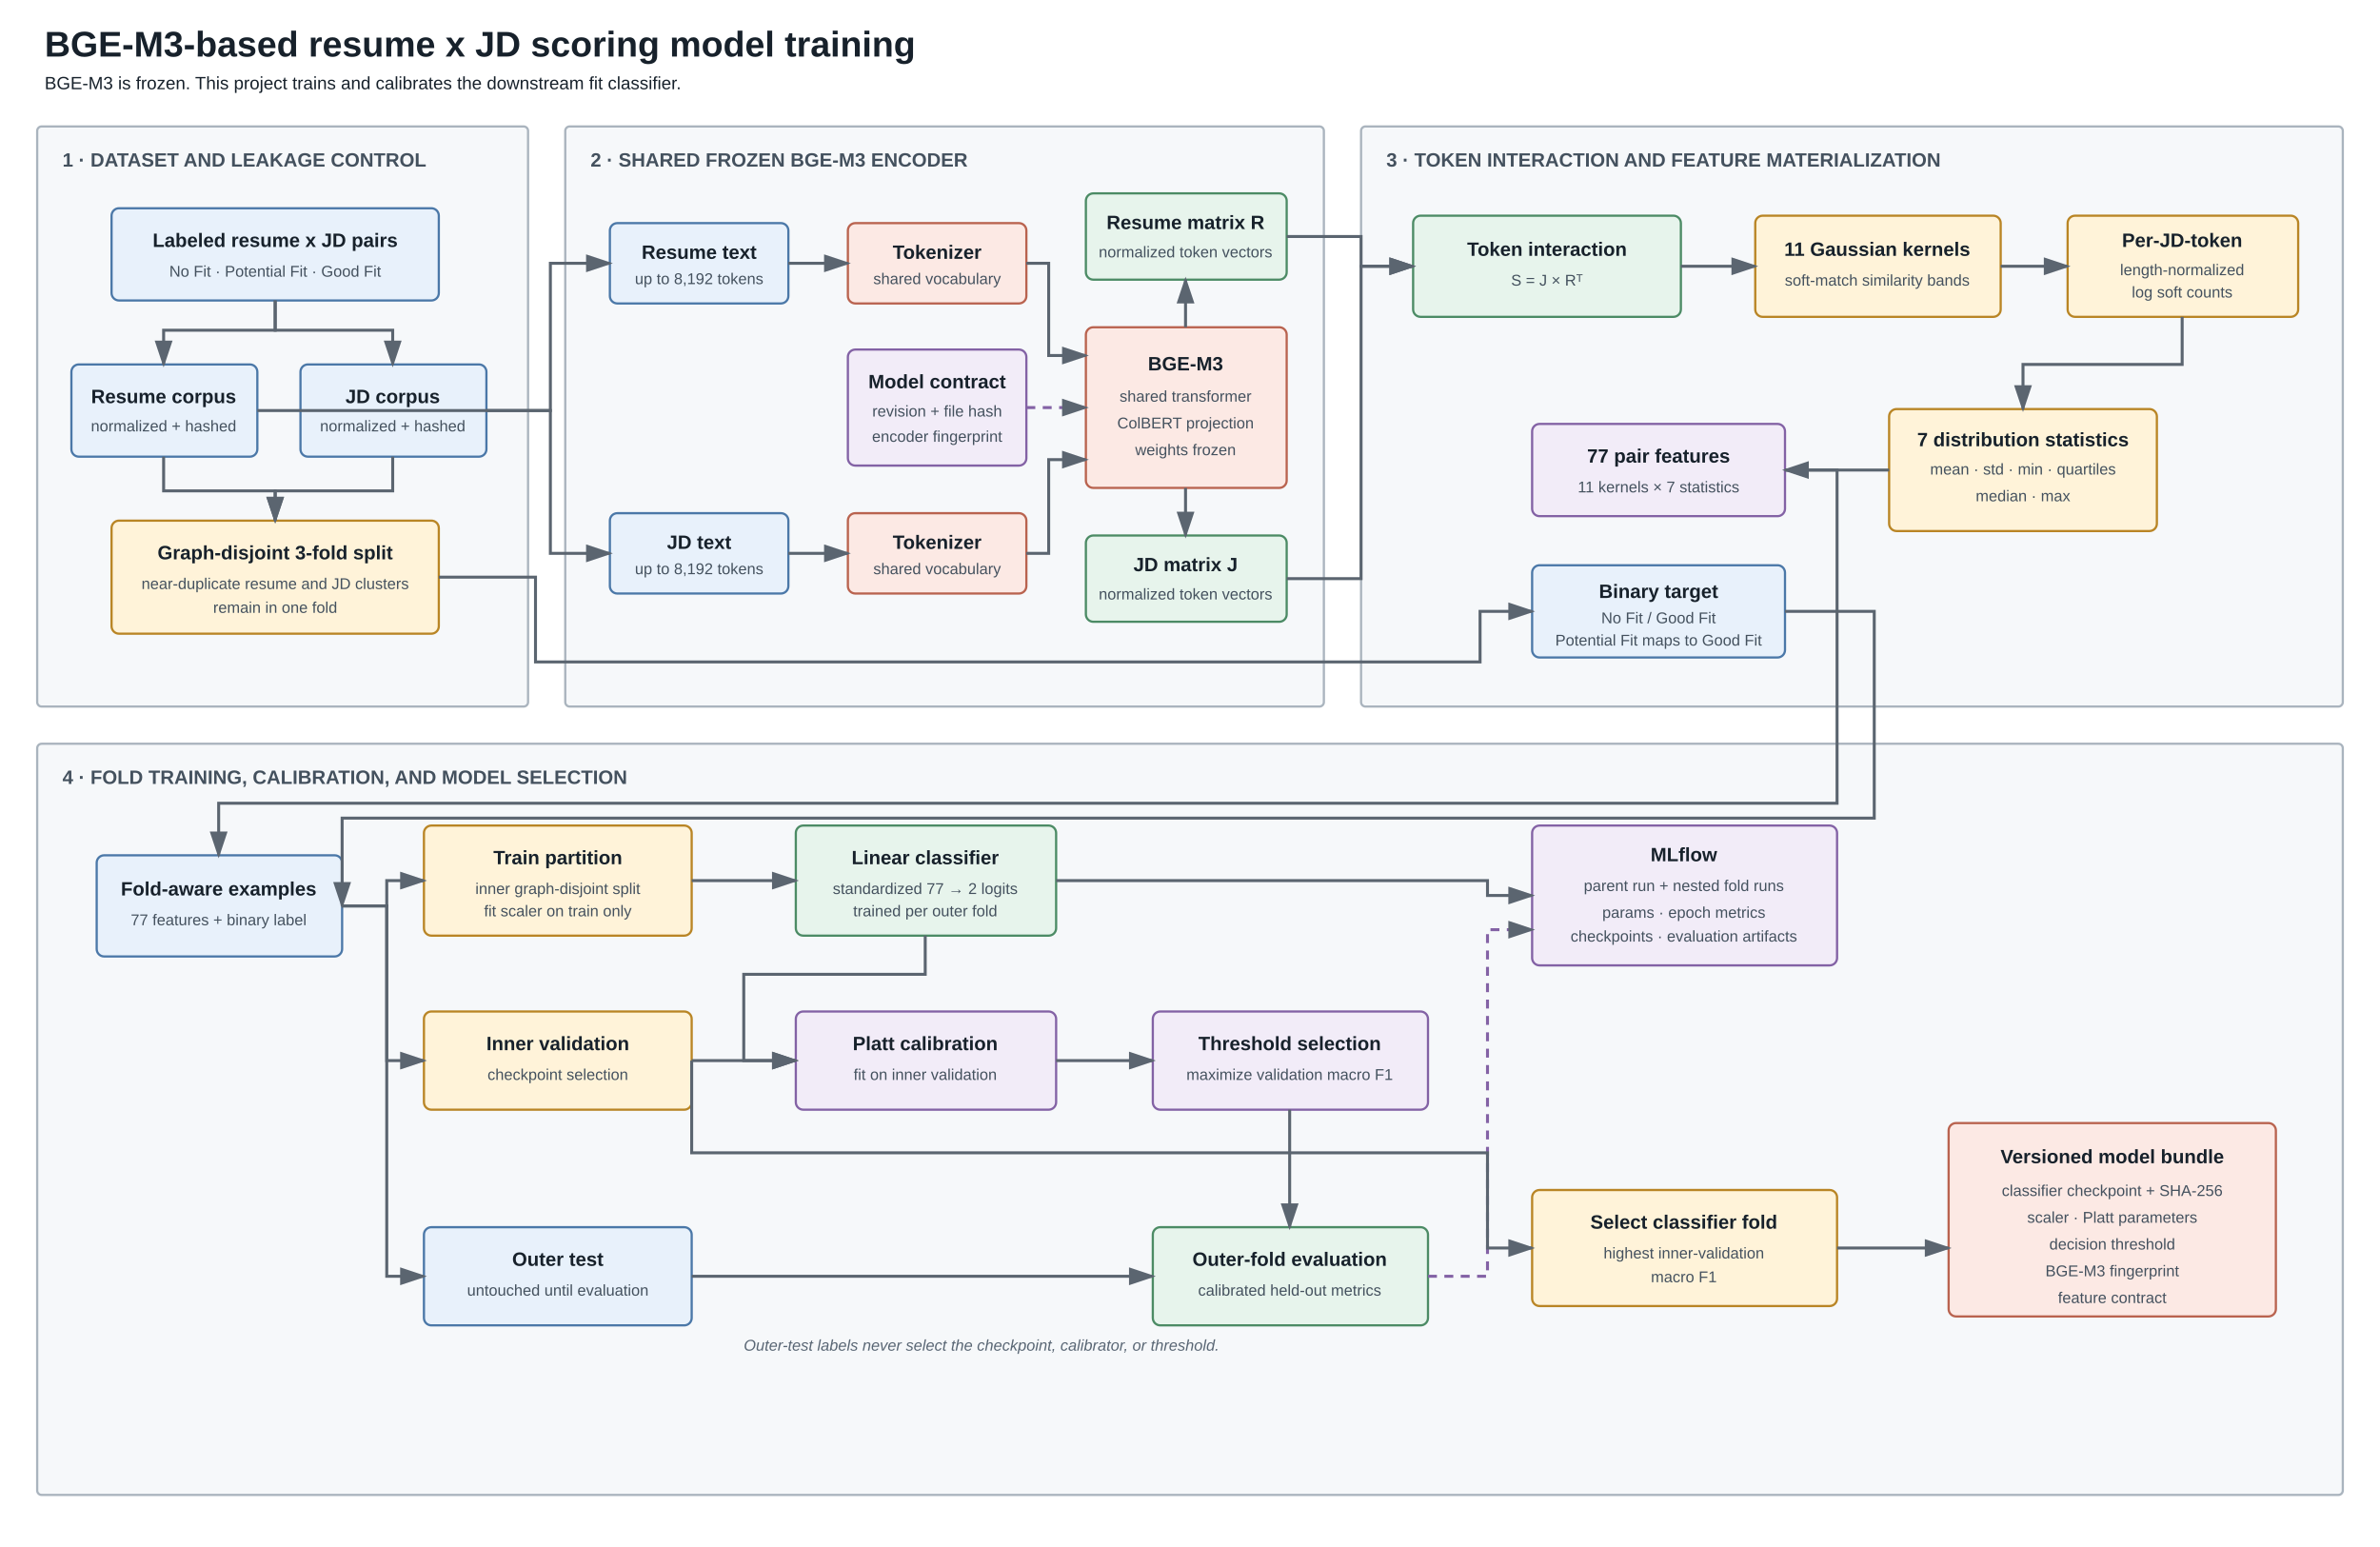
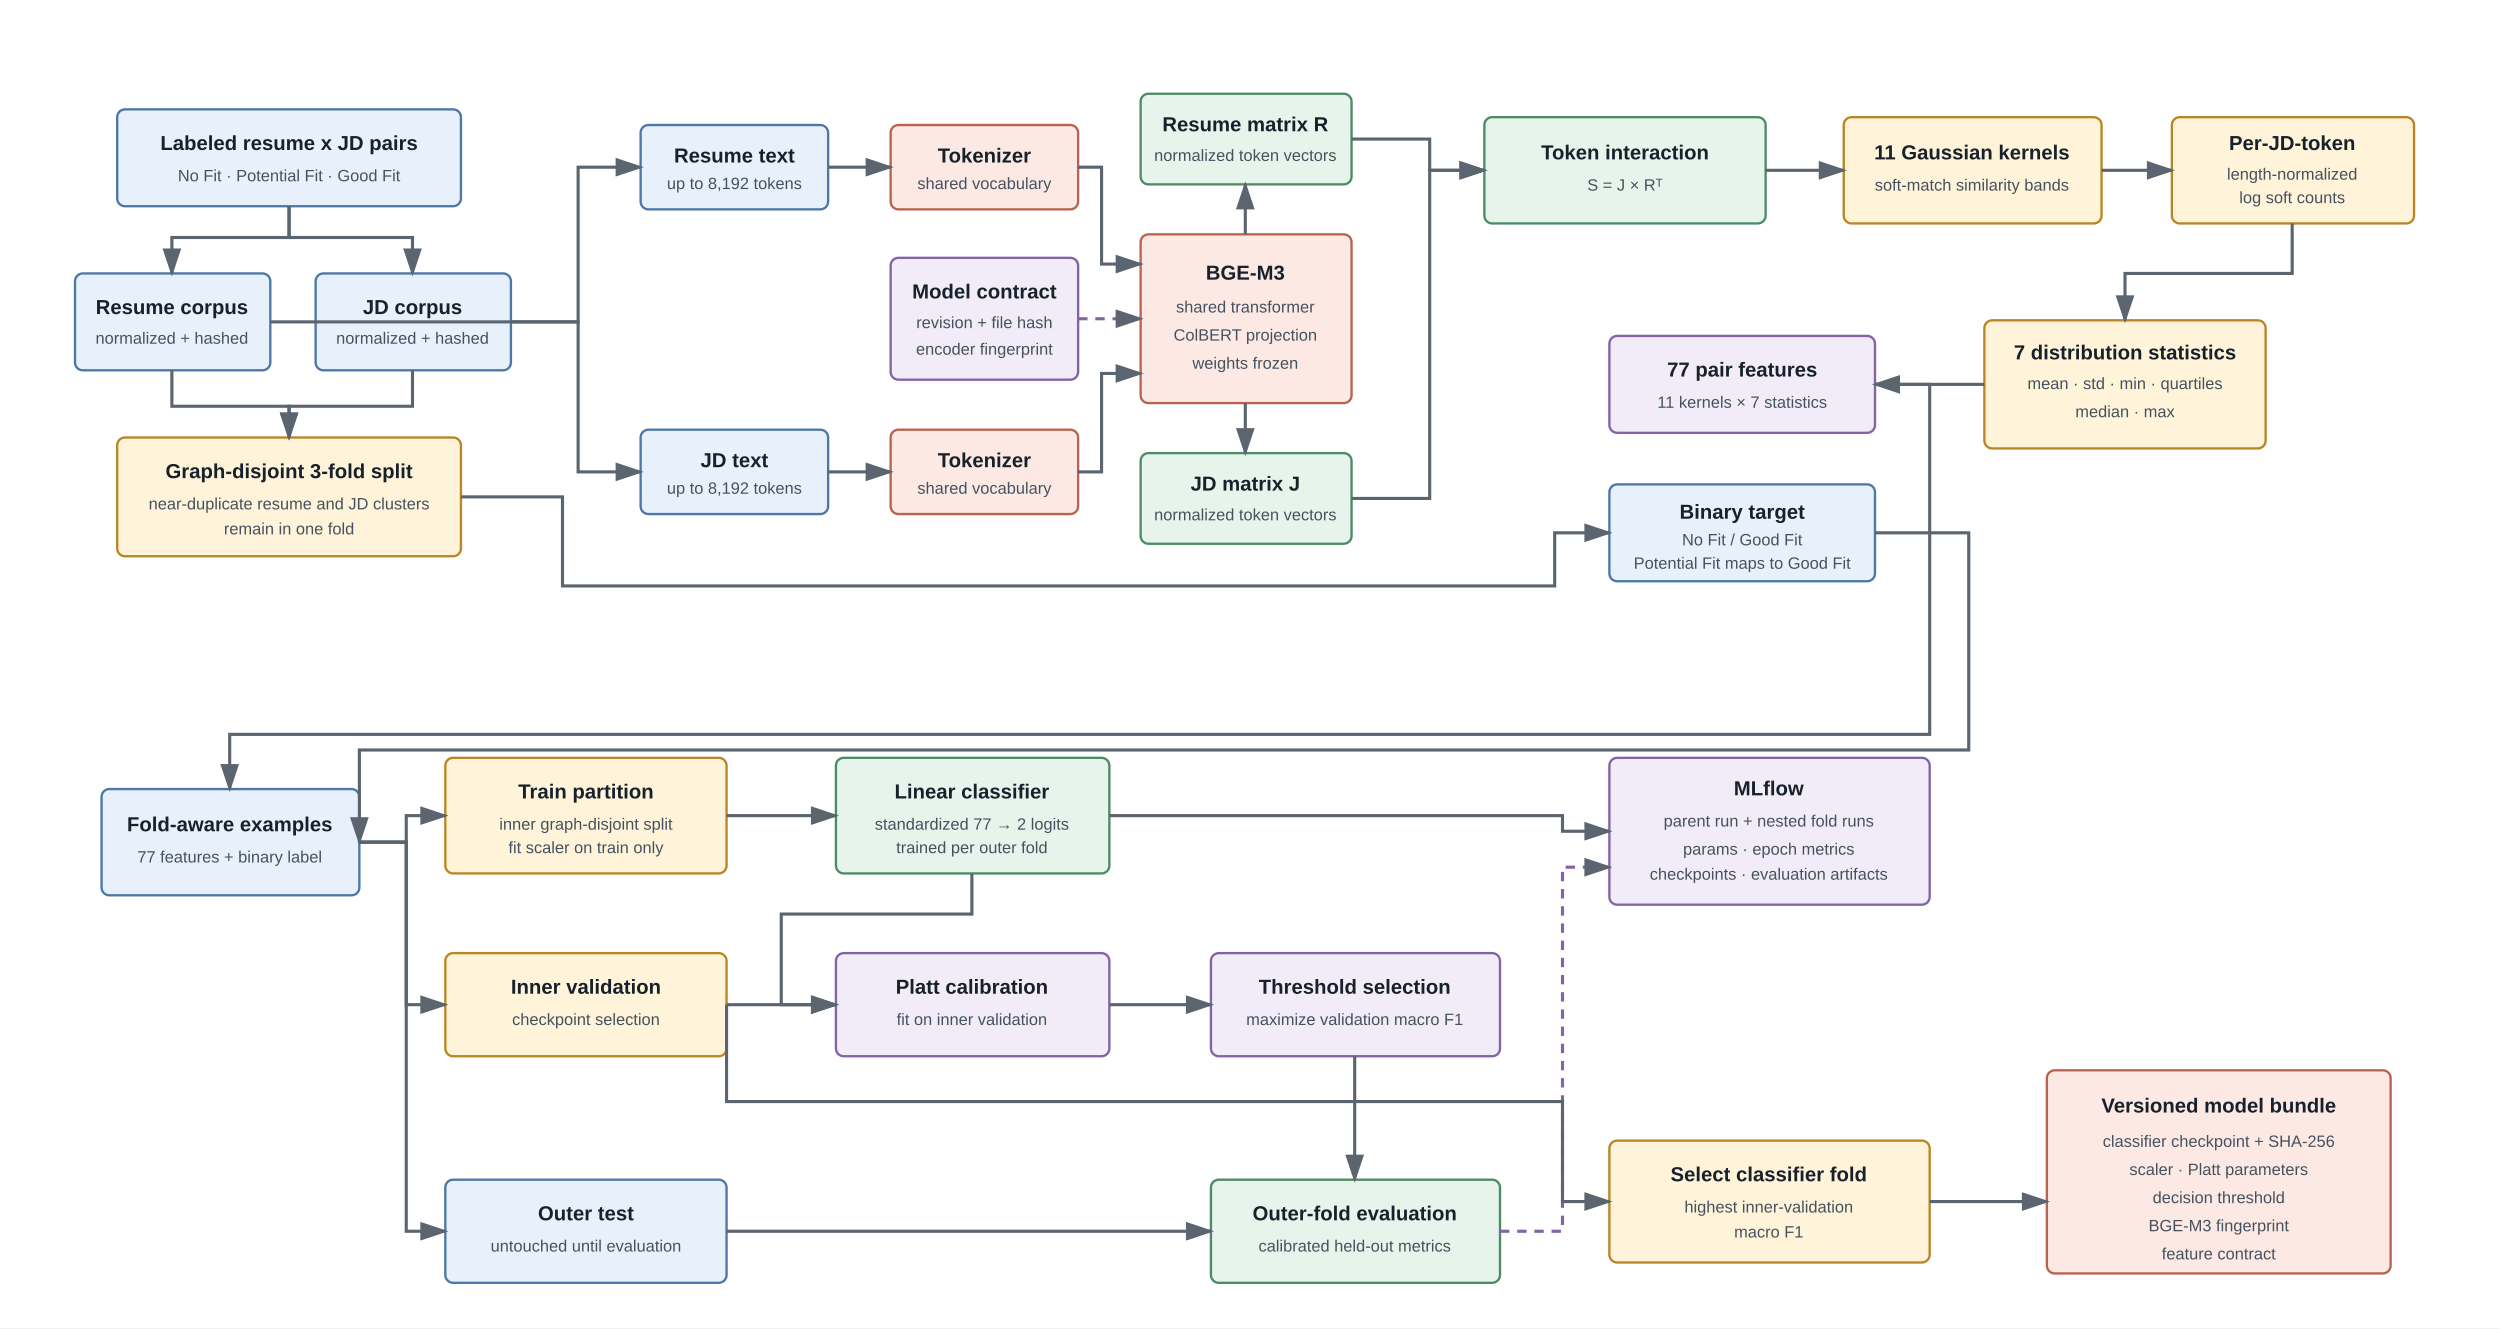
- <svg xmlns="http://www.w3.org/2000/svg" width="1600" height="1040" viewBox="0 0 1600 1040" role="img" aria-labelledby="title desc">
+ <svg xmlns="http://www.w3.org/2000/svg" width="1600" height="850" viewBox="0 0 1600 850" role="img" aria-label="Resume and job-description scoring model training flow">
  <defs>
    <marker id="arrow" markerWidth="10" markerHeight="10" refX="8" refY="3" orient="auto" markerUnits="strokeWidth">
      <path d="M0,0 L0,6 L9,3 z" fill="#5b6570" />
    </marker>
    <style>
      @font-face{font-family:Lexend;src:url('fonts/Lexend.ttf') format('truetype');font-weight:100 900;font-style:normal}
-       text{font-family:Lexend,Arial,sans-serif;fill:#17212b}.section{fill:#f6f8fa;stroke:#aab4be;stroke-width:1.5}.section-title{font-size:13px;font-weight:700;fill:#44515e}.node{stroke-width:1.5}.main{font-size:13px;font-weight:700}.sub{font-size:10.5px;fill:#44515e}.edge{fill:none;stroke:#5b6570;stroke-width:2;marker-end:url(#arrow)}.support{fill:none;stroke:#8362a5;stroke-width:2;stroke-dasharray:6 5;marker-end:url(#arrow)}.note{font-size:10.5px;fill:#596674;font-style:italic}
+       text{font-family:Lexend,Arial,sans-serif;fill:#17212b}.node{stroke-width:1.5}.main{font-size:13px;font-weight:700}.sub{font-size:10.5px;fill:#44515e}.edge{fill:none;stroke:#5b6570;stroke-width:2;marker-end:url(#arrow)}.support{fill:none;stroke:#8362a5;stroke-width:2;stroke-dasharray:6 5;marker-end:url(#arrow)}
    </style>
  </defs>
-   <rect width="1600" height="1040" fill="#fff" />
-   <text x="30" y="38" font-size="24" font-weight="700">BGE-M3-based resume x JD scoring model training</text>
-   <text x="30" y="60" font-size="12" fill="#596674">BGE-M3 is frozen. This project trains and calibrates the downstream fit classifier.</text>
-   <rect class="section" x="25" y="85" width="330" height="390" rx="3" />
-   <text class="section-title" x="42" y="112">1 · DATASET AND LEAKAGE CONTROL</text>
-   <g text-anchor="middle">
-     <rect class="node" x="75" y="140" width="220" height="62" rx="5" fill="#e8f1fb" stroke="#4b78a8" />
-     <text class="main" x="185" y="166">Labeled resume x JD pairs</text>
-     <text class="sub" x="185" y="186">No Fit · Potential Fit · Good Fit</text>
-     <rect class="node" x="48" y="245" width="125" height="62" rx="5" fill="#e8f1fb" stroke="#4b78a8" />
-     <text class="main" x="110" y="271">Resume corpus</text>
-     <text class="sub" x="110" y="290">normalized + hashed</text>
-     <rect class="node" x="202" y="245" width="125" height="62" rx="5" fill="#e8f1fb" stroke="#4b78a8" />
-     <text class="main" x="264" y="271">JD corpus</text>
-     <text class="sub" x="264" y="290">normalized + hashed</text>
-     <rect class="node" x="75" y="350" width="220" height="76" rx="5" fill="#fff3d9" stroke="#b98525" />
-     <text class="main" x="185" y="376">Graph-disjoint 3-fold split</text>
-     <text class="sub" x="185" y="396">near-duplicate resume and JD clusters</text>
-     <text class="sub" x="185" y="412">remain in one fold</text>
+   <rect width="1600" height="850" fill="#fff" />
+   <g transform="translate(0 -70)">
+     <g text-anchor="middle">
+       <rect class="node" x="75" y="140" width="220" height="62" rx="5" fill="#e8f1fb" stroke="#4b78a8" />
+       <text class="main" x="185" y="166">Labeled resume x JD pairs</text>
+       <text class="sub" x="185" y="186">No Fit · Potential Fit · Good Fit</text>
+       <rect class="node" x="48" y="245" width="125" height="62" rx="5" fill="#e8f1fb" stroke="#4b78a8" />
+       <text class="main" x="110" y="271">Resume corpus</text>
+       <text class="sub" x="110" y="290">normalized + hashed</text>
+       <rect class="node" x="202" y="245" width="125" height="62" rx="5" fill="#e8f1fb" stroke="#4b78a8" />
+       <text class="main" x="264" y="271">JD corpus</text>
+       <text class="sub" x="264" y="290">normalized + hashed</text>
+       <rect class="node" x="75" y="350" width="220" height="76" rx="5" fill="#fff3d9" stroke="#b98525" />
+       <text class="main" x="185" y="376">Graph-disjoint 3-fold split</text>
+       <text class="sub" x="185" y="396">near-duplicate resume and JD clusters</text>
+       <text class="sub" x="185" y="412">remain in one fold</text>
+     </g>
+     <path class="edge" d="M185 202V222H110V245" />
+     <path class="edge" d="M185 202V222H264V245" />
+     <path class="edge" d="M110 307V330H185V350" />
+     <path class="edge" d="M264 307V330H185V350" />
+     <g text-anchor="middle">
+       <rect class="node" x="410" y="150" width="120" height="54" rx="5" fill="#e8f1fb" stroke="#4b78a8" />
+       <text class="main" x="470" y="174">Resume text</text>
+       <text class="sub" x="470" y="191">up to 8,192 tokens</text>
+       <rect class="node" x="410" y="345" width="120" height="54" rx="5" fill="#e8f1fb" stroke="#4b78a8" />
+       <text class="main" x="470" y="369">JD text</text>
+       <text class="sub" x="470" y="386">up to 8,192 tokens</text>
+       <rect class="node" x="570" y="150" width="120" height="54" rx="5" fill="#fce9e4" stroke="#b9634f" />
+       <text class="main" x="630" y="174">Tokenizer</text>
+       <text class="sub" x="630" y="191">shared vocabulary</text>
+       <rect class="node" x="570" y="345" width="120" height="54" rx="5" fill="#fce9e4" stroke="#b9634f" />
+       <text class="main" x="630" y="369">Tokenizer</text>
+       <text class="sub" x="630" y="386">shared vocabulary</text>
+       <rect class="node" x="730" y="220" width="135" height="108" rx="5" fill="#fce9e4" stroke="#b9634f" />
+       <text class="main" x="797" y="249">BGE-M3</text>
+       <text class="sub" x="797" y="270">shared transformer</text>
+       <text class="sub" x="797" y="288">ColBERT projection</text>
+       <text class="sub" x="797" y="306">weights frozen</text>
+       <rect class="node" x="570" y="235" width="120" height="78" rx="5" fill="#f2ecf8" stroke="#8362a5" />
+       <text class="main" x="630" y="261">Model contract</text>
+       <text class="sub" x="630" y="280">revision + file hash</text>
+       <text class="sub" x="630" y="297">encoder fingerprint</text>
+       <rect class="node" x="730" y="130" width="135" height="58" rx="5" fill="#e7f4ec" stroke="#4c8b65" />
+       <text class="main" x="797" y="154">Resume matrix R</text>
+       <text class="sub" x="797" y="173">normalized token vectors</text>
+       <rect class="node" x="730" y="360" width="135" height="58" rx="5" fill="#e7f4ec" stroke="#4c8b65" />
+       <text class="main" x="797" y="384">JD matrix J</text>
+       <text class="sub" x="797" y="403">normalized token vectors</text>
+     </g>
+     <path class="edge" d="M530 177H570" />
+     <path class="edge" d="M530 372H570" />
+     <path class="edge" d="M690 177H705V239H730" />
+     <path class="edge" d="M690 372H705V309H730" />
+     <path class="support" d="M690 274H730" />
+     <path class="edge" d="M797 220V188" />
+     <path class="edge" d="M797 328V360" />
+     <g text-anchor="middle">
+       <rect class="node" x="950" y="145" width="180" height="68" rx="5" fill="#e7f4ec" stroke="#4c8b65" />
+       <text class="main" x="1040" y="172">Token interaction</text>
+       <text class="sub" x="1040" y="192">S = J × Rᵀ</text>
+       <rect class="node" x="1180" y="145" width="165" height="68" rx="5" fill="#fff3d9" stroke="#b98525" />
+       <text class="main" x="1262" y="172">11 Gaussian kernels</text>
+       <text class="sub" x="1262" y="192">soft-match similarity bands</text>
+       <rect class="node" x="1390" y="145" width="155" height="68" rx="5" fill="#fff3d9" stroke="#b98525" />
+       <text class="main" x="1467" y="166">Per-JD-token</text>
+       <text class="sub" x="1467" y="185">length-normalized</text>
+       <text class="sub" x="1467" y="200">log soft counts</text>
+       <rect class="node" x="1270" y="275" width="180" height="82" rx="5" fill="#fff3d9" stroke="#b98525" />
+       <text class="main" x="1360" y="300">7 distribution statistics</text>
+       <text class="sub" x="1360" y="319">mean · std · min · quartiles</text>
+       <text class="sub" x="1360" y="337">median · max</text>
+       <rect class="node" x="1030" y="285" width="170" height="62" rx="5" fill="#f2ecf8" stroke="#8362a5" />
+       <text class="main" x="1115" y="311">77 pair features</text>
+       <text class="sub" x="1115" y="331">11 kernels × 7 statistics</text>
+       <rect class="node" x="1030" y="380" width="170" height="62" rx="5" fill="#e8f1fb" stroke="#4b78a8" />
+       <text class="main" x="1115" y="402">Binary target</text>
+       <text class="sub" x="1115" y="419">No Fit / Good Fit</text>
+       <text class="sub" x="1115" y="434">Potential Fit maps to Good Fit</text>
+     </g>
+     <path class="edge" d="M865 159H915V179H950" />
+     <path class="edge" d="M865 389H915V179H950" />
+     <path class="edge" d="M1130 179H1180" />
+     <path class="edge" d="M1345 179H1390" />
+     <path class="edge" d="M1467 213V245H1360V275" />
+     <path class="edge" d="M1270 316H1200" />
+     <path class="edge" d="M295 388H360V445H995V411H1030" />
+     <path class="edge" d="M173 276H370V177H410" />
+     <path class="edge" d="M327 276H370V372H410" />
+     <g text-anchor="middle">
+       <rect class="node" x="65" y="575" width="165" height="68" rx="5" fill="#e8f1fb" stroke="#4b78a8" />
+       <text class="main" x="147" y="602">Fold-aware examples</text>
+       <text class="sub" x="147" y="622">77 features + binary label</text>
+       <rect class="node" x="285" y="555" width="180" height="74" rx="5" fill="#fff3d9" stroke="#b98525" />
+       <text class="main" x="375" y="581">Train partition</text>
+       <text class="sub" x="375" y="601">inner graph-disjoint split</text>
+       <text class="sub" x="375" y="616">fit scaler on train only</text>
+       <rect class="node" x="285" y="680" width="180" height="66" rx="5" fill="#fff3d9" stroke="#b98525" />
+       <text class="main" x="375" y="706">Inner validation</text>
+       <text class="sub" x="375" y="726">checkpoint selection</text>
+       <rect class="node" x="285" y="825" width="180" height="66" rx="5" fill="#e8f1fb" stroke="#4b78a8" />
+       <text class="main" x="375" y="851">Outer test</text>
+       <text class="sub" x="375" y="871">untouched until evaluation</text>
+       <rect class="node" x="535" y="555" width="175" height="74" rx="5" fill="#e7f4ec" stroke="#4c8b65" />
+       <text class="main" x="622" y="581">Linear classifier</text>
+       <text class="sub" x="622" y="601">standardized 77 → 2 logits</text>
+       <text class="sub" x="622" y="616">trained per outer fold</text>
+       <rect class="node" x="535" y="680" width="175" height="66" rx="5" fill="#f2ecf8" stroke="#8362a5" />
+       <text class="main" x="622" y="706">Platt calibration</text>
+       <text class="sub" x="622" y="726">fit on inner validation</text>
+       <rect class="node" x="775" y="680" width="185" height="66" rx="5" fill="#f2ecf8" stroke="#8362a5" />
+       <text class="main" x="867" y="706">Threshold selection</text>
+       <text class="sub" x="867" y="726">maximize validation macro F1</text>
+       <rect class="node" x="775" y="825" width="185" height="66" rx="5" fill="#e7f4ec" stroke="#4c8b65" />
+       <text class="main" x="867" y="851">Outer-fold evaluation</text>
+       <text class="sub" x="867" y="871">calibrated held-out metrics</text>
+       <rect class="node" x="1030" y="555" width="205" height="94" rx="5" fill="#f2ecf8" stroke="#8362a5" />
+       <text class="main" x="1132" y="579">MLflow</text>
+       <text class="sub" x="1132" y="599">parent run + nested fold runs</text>
+       <text class="sub" x="1132" y="617">params · epoch metrics</text>
+       <text class="sub" x="1132" y="633">checkpoints · evaluation artifacts</text>
+       <rect class="node" x="1030" y="800" width="205" height="78" rx="5" fill="#fff3d9" stroke="#b98525" />
+       <text class="main" x="1132" y="826">Select classifier fold</text>
+       <text class="sub" x="1132" y="846">highest inner-validation</text>
+       <text class="sub" x="1132" y="862">macro F1</text>
+       <rect class="node" x="1310" y="755" width="220" height="130" rx="5" fill="#fce9e4" stroke="#b9634f" />
+       <text class="main" x="1420" y="782">Versioned model bundle</text>
+       <text class="sub" x="1420" y="804">classifier checkpoint + SHA-256</text>
+       <text class="sub" x="1420" y="822">scaler · Platt parameters</text>
+       <text class="sub" x="1420" y="840">decision threshold</text>
+       <text class="sub" x="1420" y="858">BGE-M3 fingerprint</text>
+       <text class="sub" x="1420" y="876">feature contract</text>
+     </g>
+     <path class="edge" d="M1200 316H1235V540H147V575" />
+     <path class="edge" d="M1200 411H1260V550H230V609" />
+     <path class="edge" d="M230 609H260V592H285" />
+     <path class="edge" d="M230 609H260V713H285" />
+     <path class="edge" d="M230 609H260V858H285" />
+     <path class="edge" d="M465 592H535" />
+     <path class="edge" d="M622 629V655H500V713H535" />
+     <path class="edge" d="M465 713H535" />
+     <path class="edge" d="M710 713H775" />
+     <path class="edge" d="M465 858H775" />
+     <path class="edge" d="M867 746V825" />
+     <path class="edge" d="M710 592H1000V602H1030" />
+     <path class="support" d="M960 858H1000V625H1030" />
+     <path class="edge" d="M465 713V775H1000V839H1030" />
+     <path class="edge" d="M1235 839H1310" />
  </g>
-   <path class="edge" d="M185 202V222H110V245" />
-   <path class="edge" d="M185 202V222H264V245" />
-   <path class="edge" d="M110 307V330H185V350" />
-   <path class="edge" d="M264 307V330H185V350" />
-   <rect class="section" x="380" y="85" width="510" height="390" rx="3" />
-   <text class="section-title" x="397" y="112">2 · SHARED FROZEN BGE-M3 ENCODER</text>
-   <g text-anchor="middle">
-     <rect class="node" x="410" y="150" width="120" height="54" rx="5" fill="#e8f1fb" stroke="#4b78a8" />
-     <text class="main" x="470" y="174">Resume text</text>
-     <text class="sub" x="470" y="191">up to 8,192 tokens</text>
-     <rect class="node" x="410" y="345" width="120" height="54" rx="5" fill="#e8f1fb" stroke="#4b78a8" />
-     <text class="main" x="470" y="369">JD text</text>
-     <text class="sub" x="470" y="386">up to 8,192 tokens</text>
-     <rect class="node" x="570" y="150" width="120" height="54" rx="5" fill="#fce9e4" stroke="#b9634f" />
-     <text class="main" x="630" y="174">Tokenizer</text>
-     <text class="sub" x="630" y="191">shared vocabulary</text>
-     <rect class="node" x="570" y="345" width="120" height="54" rx="5" fill="#fce9e4" stroke="#b9634f" />
-     <text class="main" x="630" y="369">Tokenizer</text>
-     <text class="sub" x="630" y="386">shared vocabulary</text>
-     <rect class="node" x="730" y="220" width="135" height="108" rx="5" fill="#fce9e4" stroke="#b9634f" />
-     <text class="main" x="797" y="249">BGE-M3</text>
-     <text class="sub" x="797" y="270">shared transformer</text>
-     <text class="sub" x="797" y="288">ColBERT projection</text>
-     <text class="sub" x="797" y="306">weights frozen</text>
-     <rect class="node" x="570" y="235" width="120" height="78" rx="5" fill="#f2ecf8" stroke="#8362a5" />
-     <text class="main" x="630" y="261">Model contract</text>
-     <text class="sub" x="630" y="280">revision + file hash</text>
-     <text class="sub" x="630" y="297">encoder fingerprint</text>
-     <rect class="node" x="730" y="130" width="135" height="58" rx="5" fill="#e7f4ec" stroke="#4c8b65" />
-     <text class="main" x="797" y="154">Resume matrix R</text>
-     <text class="sub" x="797" y="173">normalized token vectors</text>
-     <rect class="node" x="730" y="360" width="135" height="58" rx="5" fill="#e7f4ec" stroke="#4c8b65" />
-     <text class="main" x="797" y="384">JD matrix J</text>
-     <text class="sub" x="797" y="403">normalized token vectors</text>
-   </g>
-   <path class="edge" d="M530 177H570" />
-   <path class="edge" d="M530 372H570" />
-   <path class="edge" d="M690 177H705V239H730" />
-   <path class="edge" d="M690 372H705V309H730" />
-   <path class="support" d="M690 274H730" />
-   <path class="edge" d="M797 220V188" />
-   <path class="edge" d="M797 328V360" />
-   <rect class="section" x="915" y="85" width="660" height="390" rx="3" />
-   <text class="section-title" x="932" y="112">3 · TOKEN INTERACTION AND FEATURE MATERIALIZATION</text>
-   <g text-anchor="middle">
-     <rect class="node" x="950" y="145" width="180" height="68" rx="5" fill="#e7f4ec" stroke="#4c8b65" />
-     <text class="main" x="1040" y="172">Token interaction</text>
-     <text class="sub" x="1040" y="192">S = J × Rᵀ</text>
-     <rect class="node" x="1180" y="145" width="165" height="68" rx="5" fill="#fff3d9" stroke="#b98525" />
-     <text class="main" x="1262" y="172">11 Gaussian kernels</text>
-     <text class="sub" x="1262" y="192">soft-match similarity bands</text>
-     <rect class="node" x="1390" y="145" width="155" height="68" rx="5" fill="#fff3d9" stroke="#b98525" />
-     <text class="main" x="1467" y="166">Per-JD-token</text>
-     <text class="sub" x="1467" y="185">length-normalized</text>
-     <text class="sub" x="1467" y="200">log soft counts</text>
-     <rect class="node" x="1270" y="275" width="180" height="82" rx="5" fill="#fff3d9" stroke="#b98525" />
-     <text class="main" x="1360" y="300">7 distribution statistics</text>
-     <text class="sub" x="1360" y="319">mean · std · min · quartiles</text>
-     <text class="sub" x="1360" y="337">median · max</text>
-     <rect class="node" x="1030" y="285" width="170" height="62" rx="5" fill="#f2ecf8" stroke="#8362a5" />
-     <text class="main" x="1115" y="311">77 pair features</text>
-     <text class="sub" x="1115" y="331">11 kernels × 7 statistics</text>
-     <rect class="node" x="1030" y="380" width="170" height="62" rx="5" fill="#e8f1fb" stroke="#4b78a8" />
-     <text class="main" x="1115" y="402">Binary target</text>
-     <text class="sub" x="1115" y="419">No Fit / Good Fit</text>
-     <text class="sub" x="1115" y="434">Potential Fit maps to Good Fit</text>
-   </g>
-   <path class="edge" d="M865 159H915V179H950" />
-   <path class="edge" d="M865 389H915V179H950" />
-   <path class="edge" d="M1130 179H1180" />
-   <path class="edge" d="M1345 179H1390" />
-   <path class="edge" d="M1467 213V245H1360V275" />
-   <path class="edge" d="M1270 316H1200" />
-   <path class="edge" d="M295 388H360V445H995V411H1030" />
-   <path class="edge" d="M173 276H370V177H410" />
-   <path class="edge" d="M327 276H370V372H410" />
-   <rect class="section" x="25" y="500" width="1550" height="505" rx="3" />
-   <text class="section-title" x="42" y="527">4 · FOLD TRAINING, CALIBRATION, AND MODEL SELECTION</text>
-   <g text-anchor="middle">
-     <rect class="node" x="65" y="575" width="165" height="68" rx="5" fill="#e8f1fb" stroke="#4b78a8" />
-     <text class="main" x="147" y="602">Fold-aware examples</text>
-     <text class="sub" x="147" y="622">77 features + binary label</text>
-     <rect class="node" x="285" y="555" width="180" height="74" rx="5" fill="#fff3d9" stroke="#b98525" />
-     <text class="main" x="375" y="581">Train partition</text>
-     <text class="sub" x="375" y="601">inner graph-disjoint split</text>
-     <text class="sub" x="375" y="616">fit scaler on train only</text>
-     <rect class="node" x="285" y="680" width="180" height="66" rx="5" fill="#fff3d9" stroke="#b98525" />
-     <text class="main" x="375" y="706">Inner validation</text>
-     <text class="sub" x="375" y="726">checkpoint selection</text>
-     <rect class="node" x="285" y="825" width="180" height="66" rx="5" fill="#e8f1fb" stroke="#4b78a8" />
-     <text class="main" x="375" y="851">Outer test</text>
-     <text class="sub" x="375" y="871">untouched until evaluation</text>
-     <rect class="node" x="535" y="555" width="175" height="74" rx="5" fill="#e7f4ec" stroke="#4c8b65" />
-     <text class="main" x="622" y="581">Linear classifier</text>
-     <text class="sub" x="622" y="601">standardized 77 → 2 logits</text>
-     <text class="sub" x="622" y="616">trained per outer fold</text>
-     <rect class="node" x="535" y="680" width="175" height="66" rx="5" fill="#f2ecf8" stroke="#8362a5" />
-     <text class="main" x="622" y="706">Platt calibration</text>
-     <text class="sub" x="622" y="726">fit on inner validation</text>
-     <rect class="node" x="775" y="680" width="185" height="66" rx="5" fill="#f2ecf8" stroke="#8362a5" />
-     <text class="main" x="867" y="706">Threshold selection</text>
-     <text class="sub" x="867" y="726">maximize validation macro F1</text>
-     <rect class="node" x="775" y="825" width="185" height="66" rx="5" fill="#e7f4ec" stroke="#4c8b65" />
-     <text class="main" x="867" y="851">Outer-fold evaluation</text>
-     <text class="sub" x="867" y="871">calibrated held-out metrics</text>
-     <rect class="node" x="1030" y="555" width="205" height="94" rx="5" fill="#f2ecf8" stroke="#8362a5" />
-     <text class="main" x="1132" y="579">MLflow</text>
-     <text class="sub" x="1132" y="599">parent run + nested fold runs</text>
-     <text class="sub" x="1132" y="617">params · epoch metrics</text>
-     <text class="sub" x="1132" y="633">checkpoints · evaluation artifacts</text>
-     <rect class="node" x="1030" y="800" width="205" height="78" rx="5" fill="#fff3d9" stroke="#b98525" />
-     <text class="main" x="1132" y="826">Select classifier fold</text>
-     <text class="sub" x="1132" y="846">highest inner-validation</text>
-     <text class="sub" x="1132" y="862">macro F1</text>
-     <rect class="node" x="1310" y="755" width="220" height="130" rx="5" fill="#fce9e4" stroke="#b9634f" />
-     <text class="main" x="1420" y="782">Versioned model bundle</text>
-     <text class="sub" x="1420" y="804">classifier checkpoint + SHA-256</text>
-     <text class="sub" x="1420" y="822">scaler · Platt parameters</text>
-     <text class="sub" x="1420" y="840">decision threshold</text>
-     <text class="sub" x="1420" y="858">BGE-M3 fingerprint</text>
-     <text class="sub" x="1420" y="876">feature contract</text>
-   </g>
-   <path class="edge" d="M1200 316H1235V540H147V575" />
-   <path class="edge" d="M1200 411H1260V550H230V609" />
-   <path class="edge" d="M230 609H260V592H285" />
-   <path class="edge" d="M230 609H260V713H285" />
-   <path class="edge" d="M230 609H260V858H285" />
-   <path class="edge" d="M465 592H535" />
-   <path class="edge" d="M622 629V655H500V713H535" />
-   <path class="edge" d="M465 713H535" />
-   <path class="edge" d="M710 713H775" />
-   <path class="edge" d="M465 858H775" />
-   <path class="edge" d="M867 746V825" />
-   <path class="edge" d="M710 592H1000V602H1030" />
-   <path class="support" d="M960 858H1000V625H1030" />
-   <path class="edge" d="M465 713V775H1000V839H1030" />
-   <path class="edge" d="M1235 839H1310" />
-   <text class="note" x="500" y="908">Outer-test labels never select the checkpoint, calibrator, or threshold.</text>
</svg>
